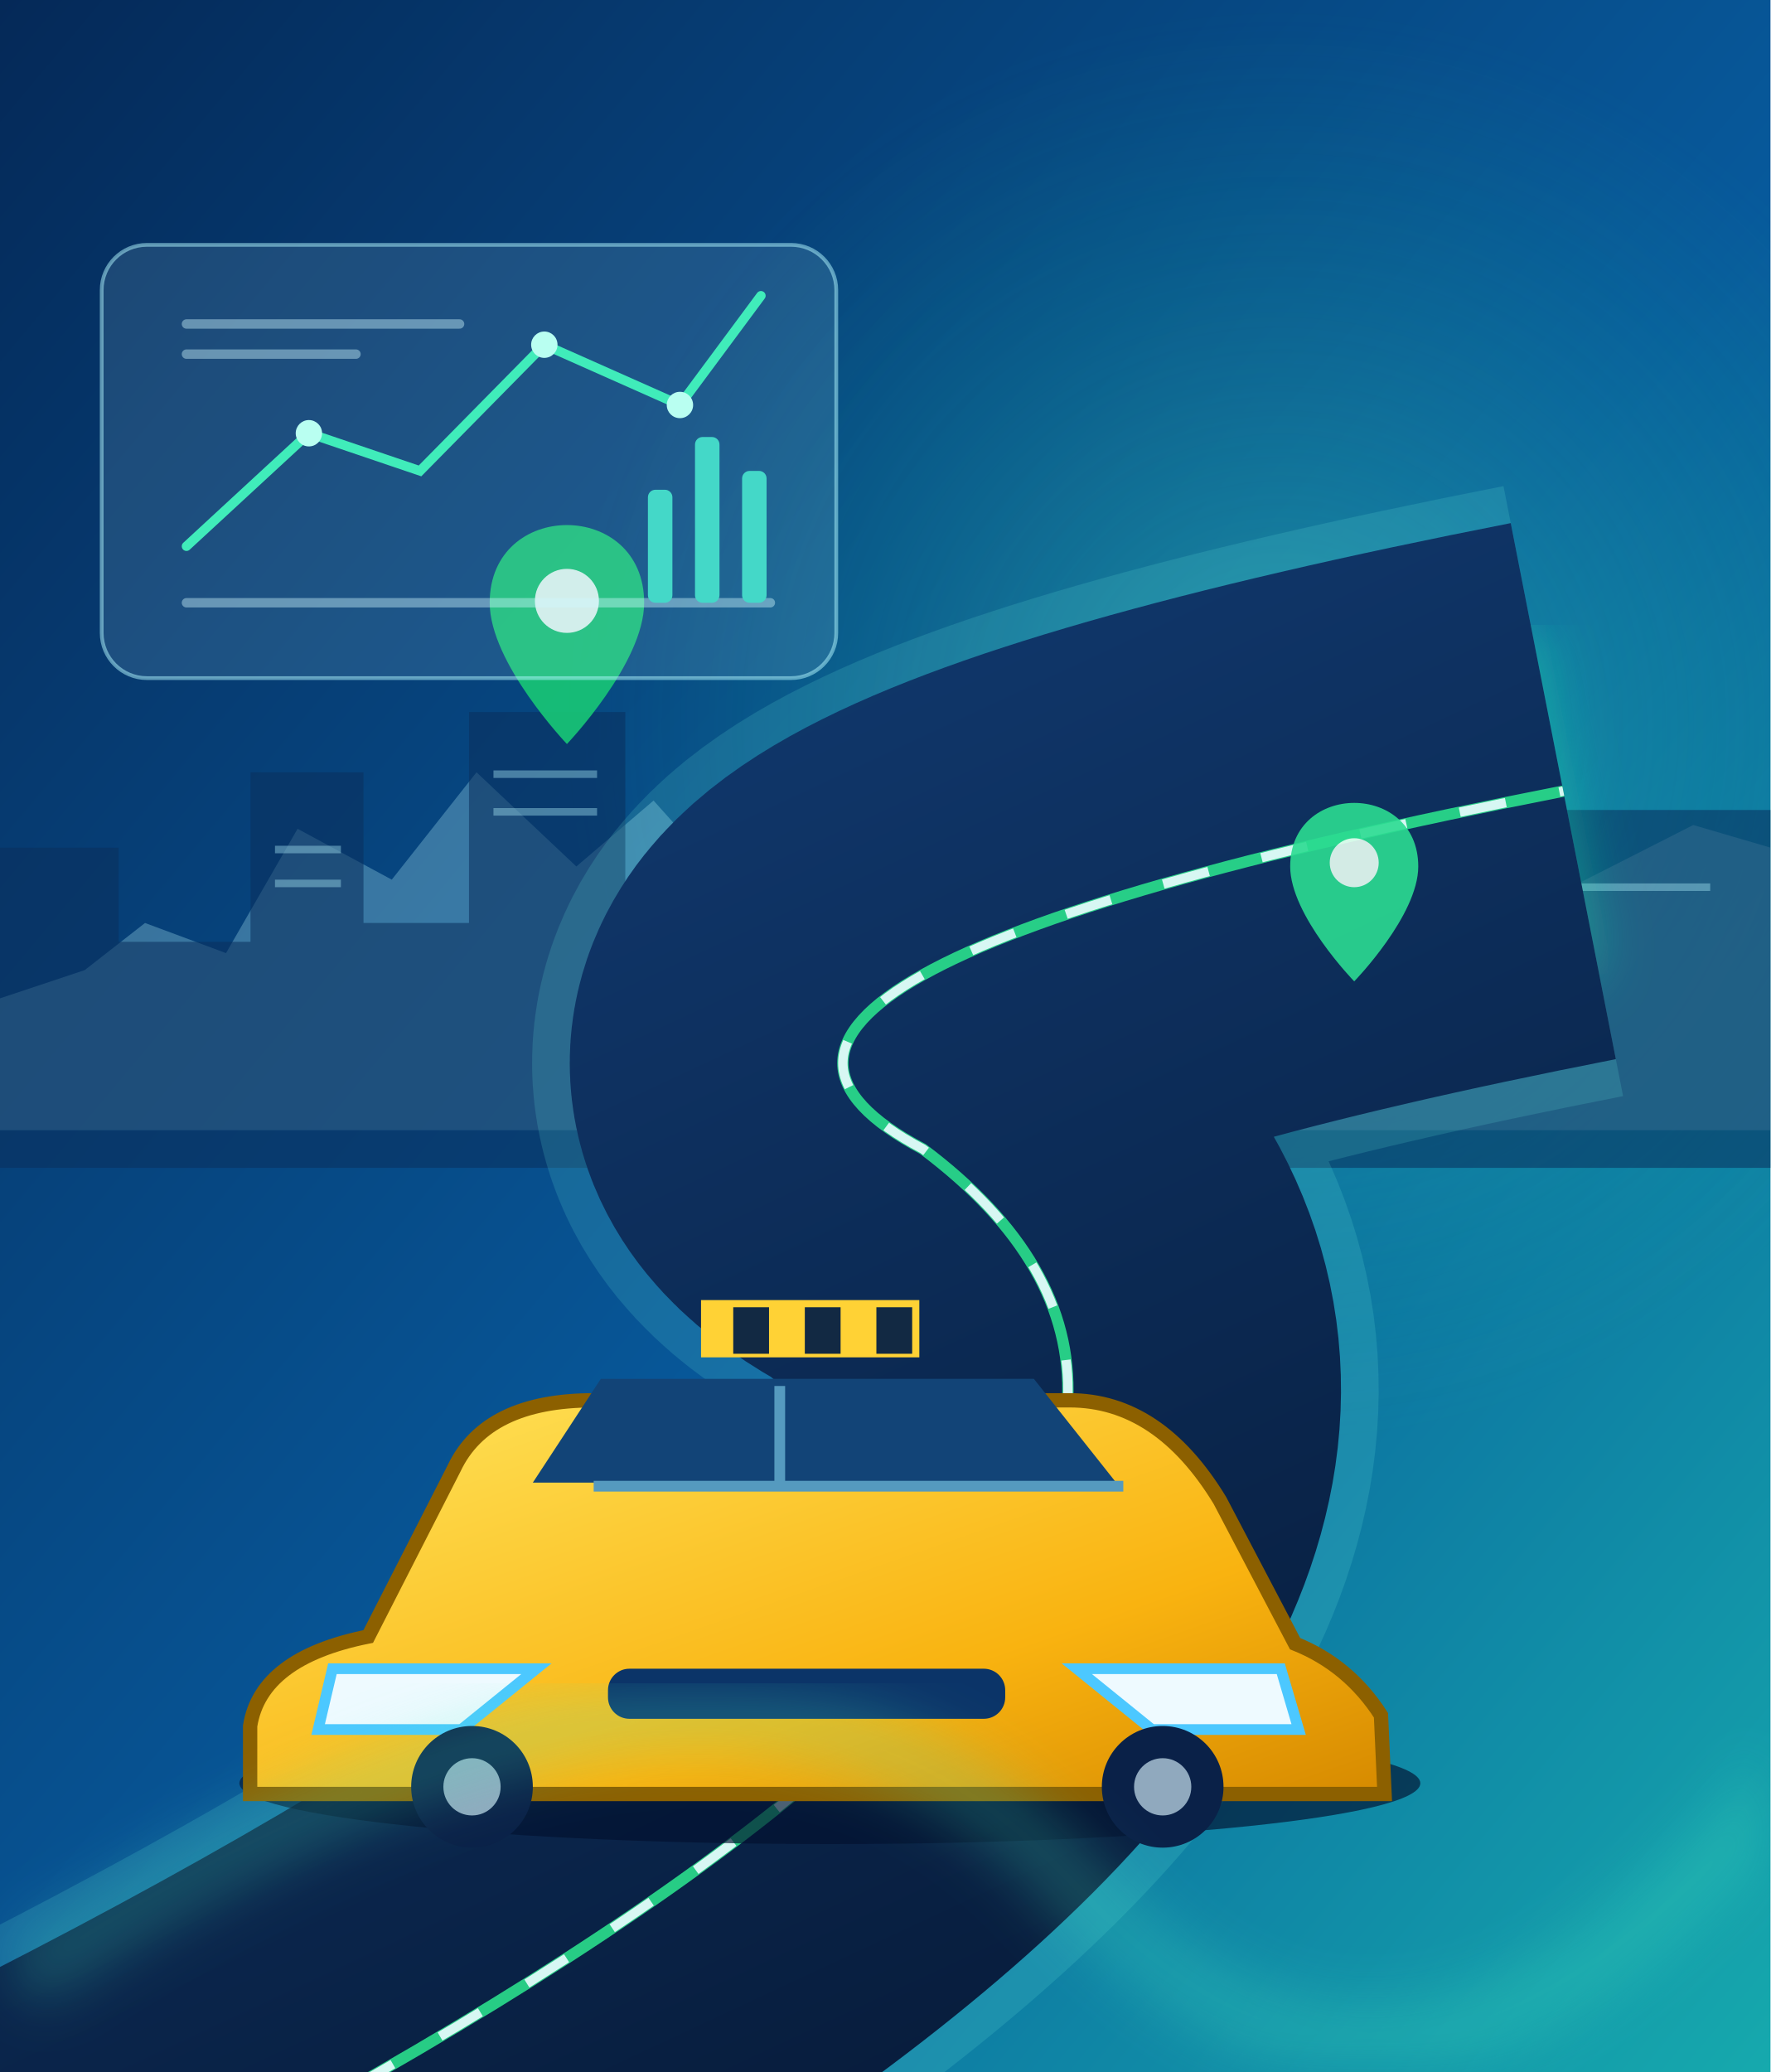
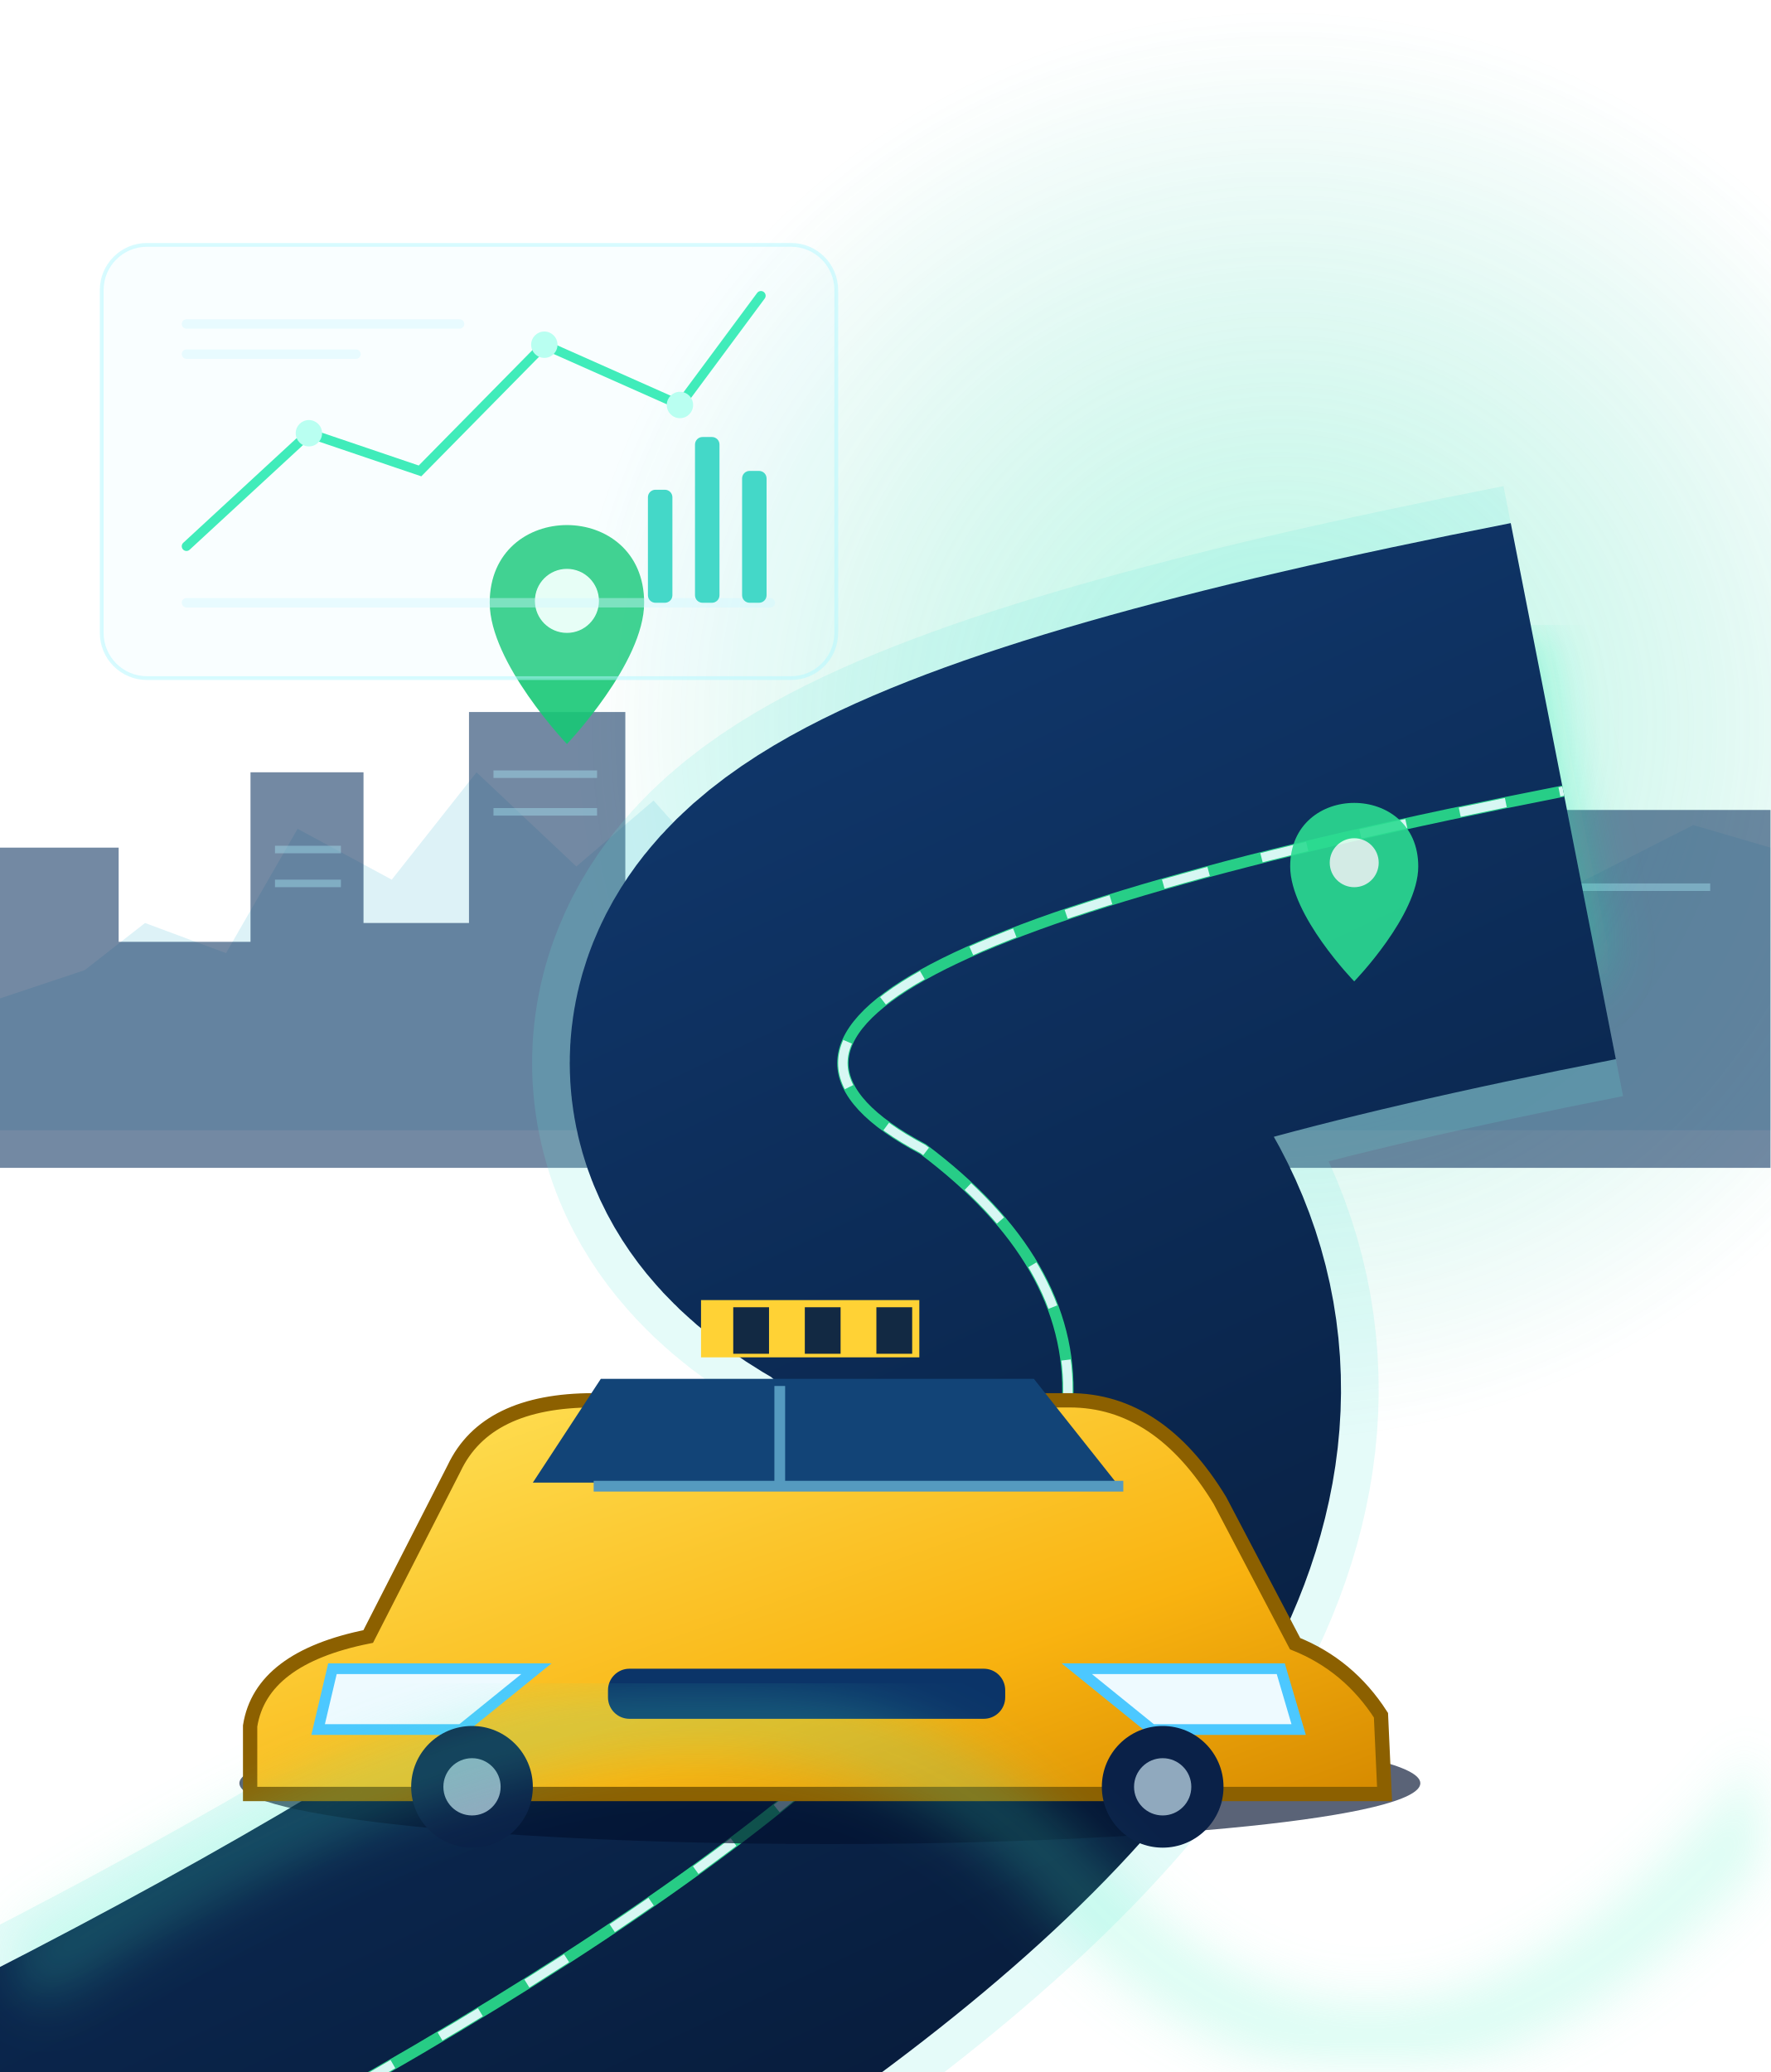
<svg xmlns="http://www.w3.org/2000/svg" viewBox="0 0 940 1100" role="img" aria-label="نمای مفهومی تاکسی و مسیرهای شهری">
  <defs>
    <linearGradient id="sky" x1="0" y1="0" x2="1" y2="1">
      <stop stop-color="#052958" />
      <stop offset=".55" stop-color="#07599b" />
      <stop offset="1" stop-color="#16a9ad" />
    </linearGradient>
    <linearGradient id="road" x1=".2" y1="0" x2=".75" y2="1">
      <stop stop-color="#113b72" />
      <stop offset="1" stop-color="#05152f" />
    </linearGradient>
    <linearGradient id="car" x1="0" y1="0" x2="1" y2="1">
      <stop stop-color="#ffe55c" />
      <stop offset=".65" stop-color="#f9b310" />
      <stop offset="1" stop-color="#d68a00" />
    </linearGradient>
    <radialGradient id="glow">
      <stop stop-color="#4bf3be" stop-opacity=".6" />
      <stop offset="1" stop-color="#0fc29b" stop-opacity="0" />
    </radialGradient>
    <filter id="soft">
      <feGaussianBlur stdDeviation="15" />
    </filter>
  </defs>
-   <rect width="940" height="1100" fill="url(#sky)" />
  <circle cx="680" cy="385" r="380" fill="url(#glow)" opacity=".6" />
  <path d="M0 530 45 515 77 490 120 506 158 440 208 467 253 410 306 460 347 425 389 472 438 412 503 456 559 410 607 450 674 410 732 461 785 430 836 470 899 438 940 450v150H0Z" fill="#9cd9e9" opacity=".34" />
  <g opacity=".57" fill="#08305e">
    <path d="M0 620V450h63v170ZM63 620V500h70v120ZM133 620V410h60v210ZM193 620V490h56v130ZM249 620V378h83v242ZM332 620V473h50v147ZM382 620V428h66v192ZM448 620V477h75v143ZM523 620V394h70v226ZM593 620V480h84v140ZM677 620V444h71v176ZM748 620V490h80v130ZM828 620V430h112v190Z" />
  </g>
  <g fill="#abeaf8" opacity=".4">
    <path d="M146 449h35v4h-35zm0 18h35v4h-35zm116-58h55v4h-55zm0 20h55v4h-55zm270-9h47v4h-47zm0 21h47v4h-47zm307 28h69v4h-69z" />
  </g>
  <path d="M-200 1300 Q810 850 490 610 Q320 520 830 420" fill="none" stroke="#17f2ab" stroke-width="195" opacity=".42" filter="url(#soft)" />
  <path d="M-200 1300 Q810 850 490 610 Q320 520 830 420" fill="none" stroke="#65e5da" stroke-width="330" opacity=".17" />
  <path d="M-200 1300 Q810 850 490 610 Q320 520 830 420" fill="none" stroke="url(#road)" stroke-width="290" />
  <path d="M-200 1300 Q810 850 490 610 Q320 520 830 420" fill="none" stroke="#2adf8c" stroke-width="6" opacity=".9" />
  <path d="M-200 1300 Q810 850 490 610 Q320 520 830 420" fill="none" stroke="#eafcff" stroke-width="5" stroke-dasharray="25 29" opacity=".9" />
  <g transform="translate(110 675) scale(1.9)">
    <ellipse cx="174" cy="143" rx="165" ry="17" fill="#01102e" opacity=".65" />
    <path d="M45 102 69 55q9-19 39-19h133q25 0 42 28l21 40q15 6 24 20l1 22H12v-19q3-19 33-25Z" fill="url(#car)" stroke="#8c6000" stroke-width="4" />
    <path d="m91 59 19-29h121l23 29Z" fill="#124477" />
    <path d="M160 32v28m-52 0h148" stroke="#559abf" stroke-width="3" />
    <path d="M138 24h61V8h-61Z" fill="#ffd235" />
    <g fill="#122943">
      <path d="M147 10h10v13h-10zm20 0h10v13h-10zm20 0h10v13h-10z" />
    </g>
    <path d="M35 111h57l-21 17H31zm265 0h-57l21 17h41z" fill="#eefaff" stroke="#4cc8ff" stroke-width="3" />
    <rect x="112" y="111" width="111" height="14" rx="6" fill="#0b3468" />
    <circle cx="74" cy="144" r="17" fill="#0a2148" />
    <circle cx="267" cy="144" r="17" fill="#0a2148" />
    <circle cx="74" cy="144" r="8" fill="#90a9be" />
    <circle cx="267" cy="144" r="8" fill="#90a9be" />
  </g>
  <g opacity=".9">
    <path d="M260 320c0-55 82-55 82 0 0 32-41 75-41 75s-41-43-41-75Z" fill="#17c875" />
    <circle cx="301" cy="319" r="17" fill="#e9fff4" />
    <path d="M685 460c0-45 68-45 68 0 0 26-34 61-34 61s-34-35-34-61Z" fill="#2bdc91" />
    <circle cx="719" cy="458" r="13" fill="#e9fff4" />
  </g>
  <path d="M10 1050Q390 800 570 1000T970 920" fill="none" stroke="#48f3c2" stroke-width="35" opacity=".22" filter="url(#soft)" />
  <g transform="translate(54 130)">
    <rect x="0" y="0" width="390" height="230" rx="24" fill="#c8f8ff" fill-opacity=".12" stroke="#b3f8ff" stroke-opacity=".5" stroke-width="2" />
    <path d="M45 160 110 100 169 120 235 53 307 85 350 27" fill="none" stroke="#40ecba" stroke-width="5" stroke-linecap="round" />
    <g fill="#b9fff1">
      <circle cx="110" cy="100" r="7" />
      <circle cx="235" cy="53" r="7" />
      <circle cx="307" cy="85" r="7" />
    </g>
    <path d="M45 190h310M45 42h145M45 58h90" stroke="#d0f8ff" opacity=".42" stroke-width="5" stroke-linecap="round" />
    <g fill="#44d8c8">
      <rect x="290" y="130" width="13" height="60" rx="4" />
      <rect x="315" y="102" width="13" height="88" rx="4" />
      <rect x="340" y="120" width="13" height="70" rx="4" />
    </g>
  </g>
</svg>
